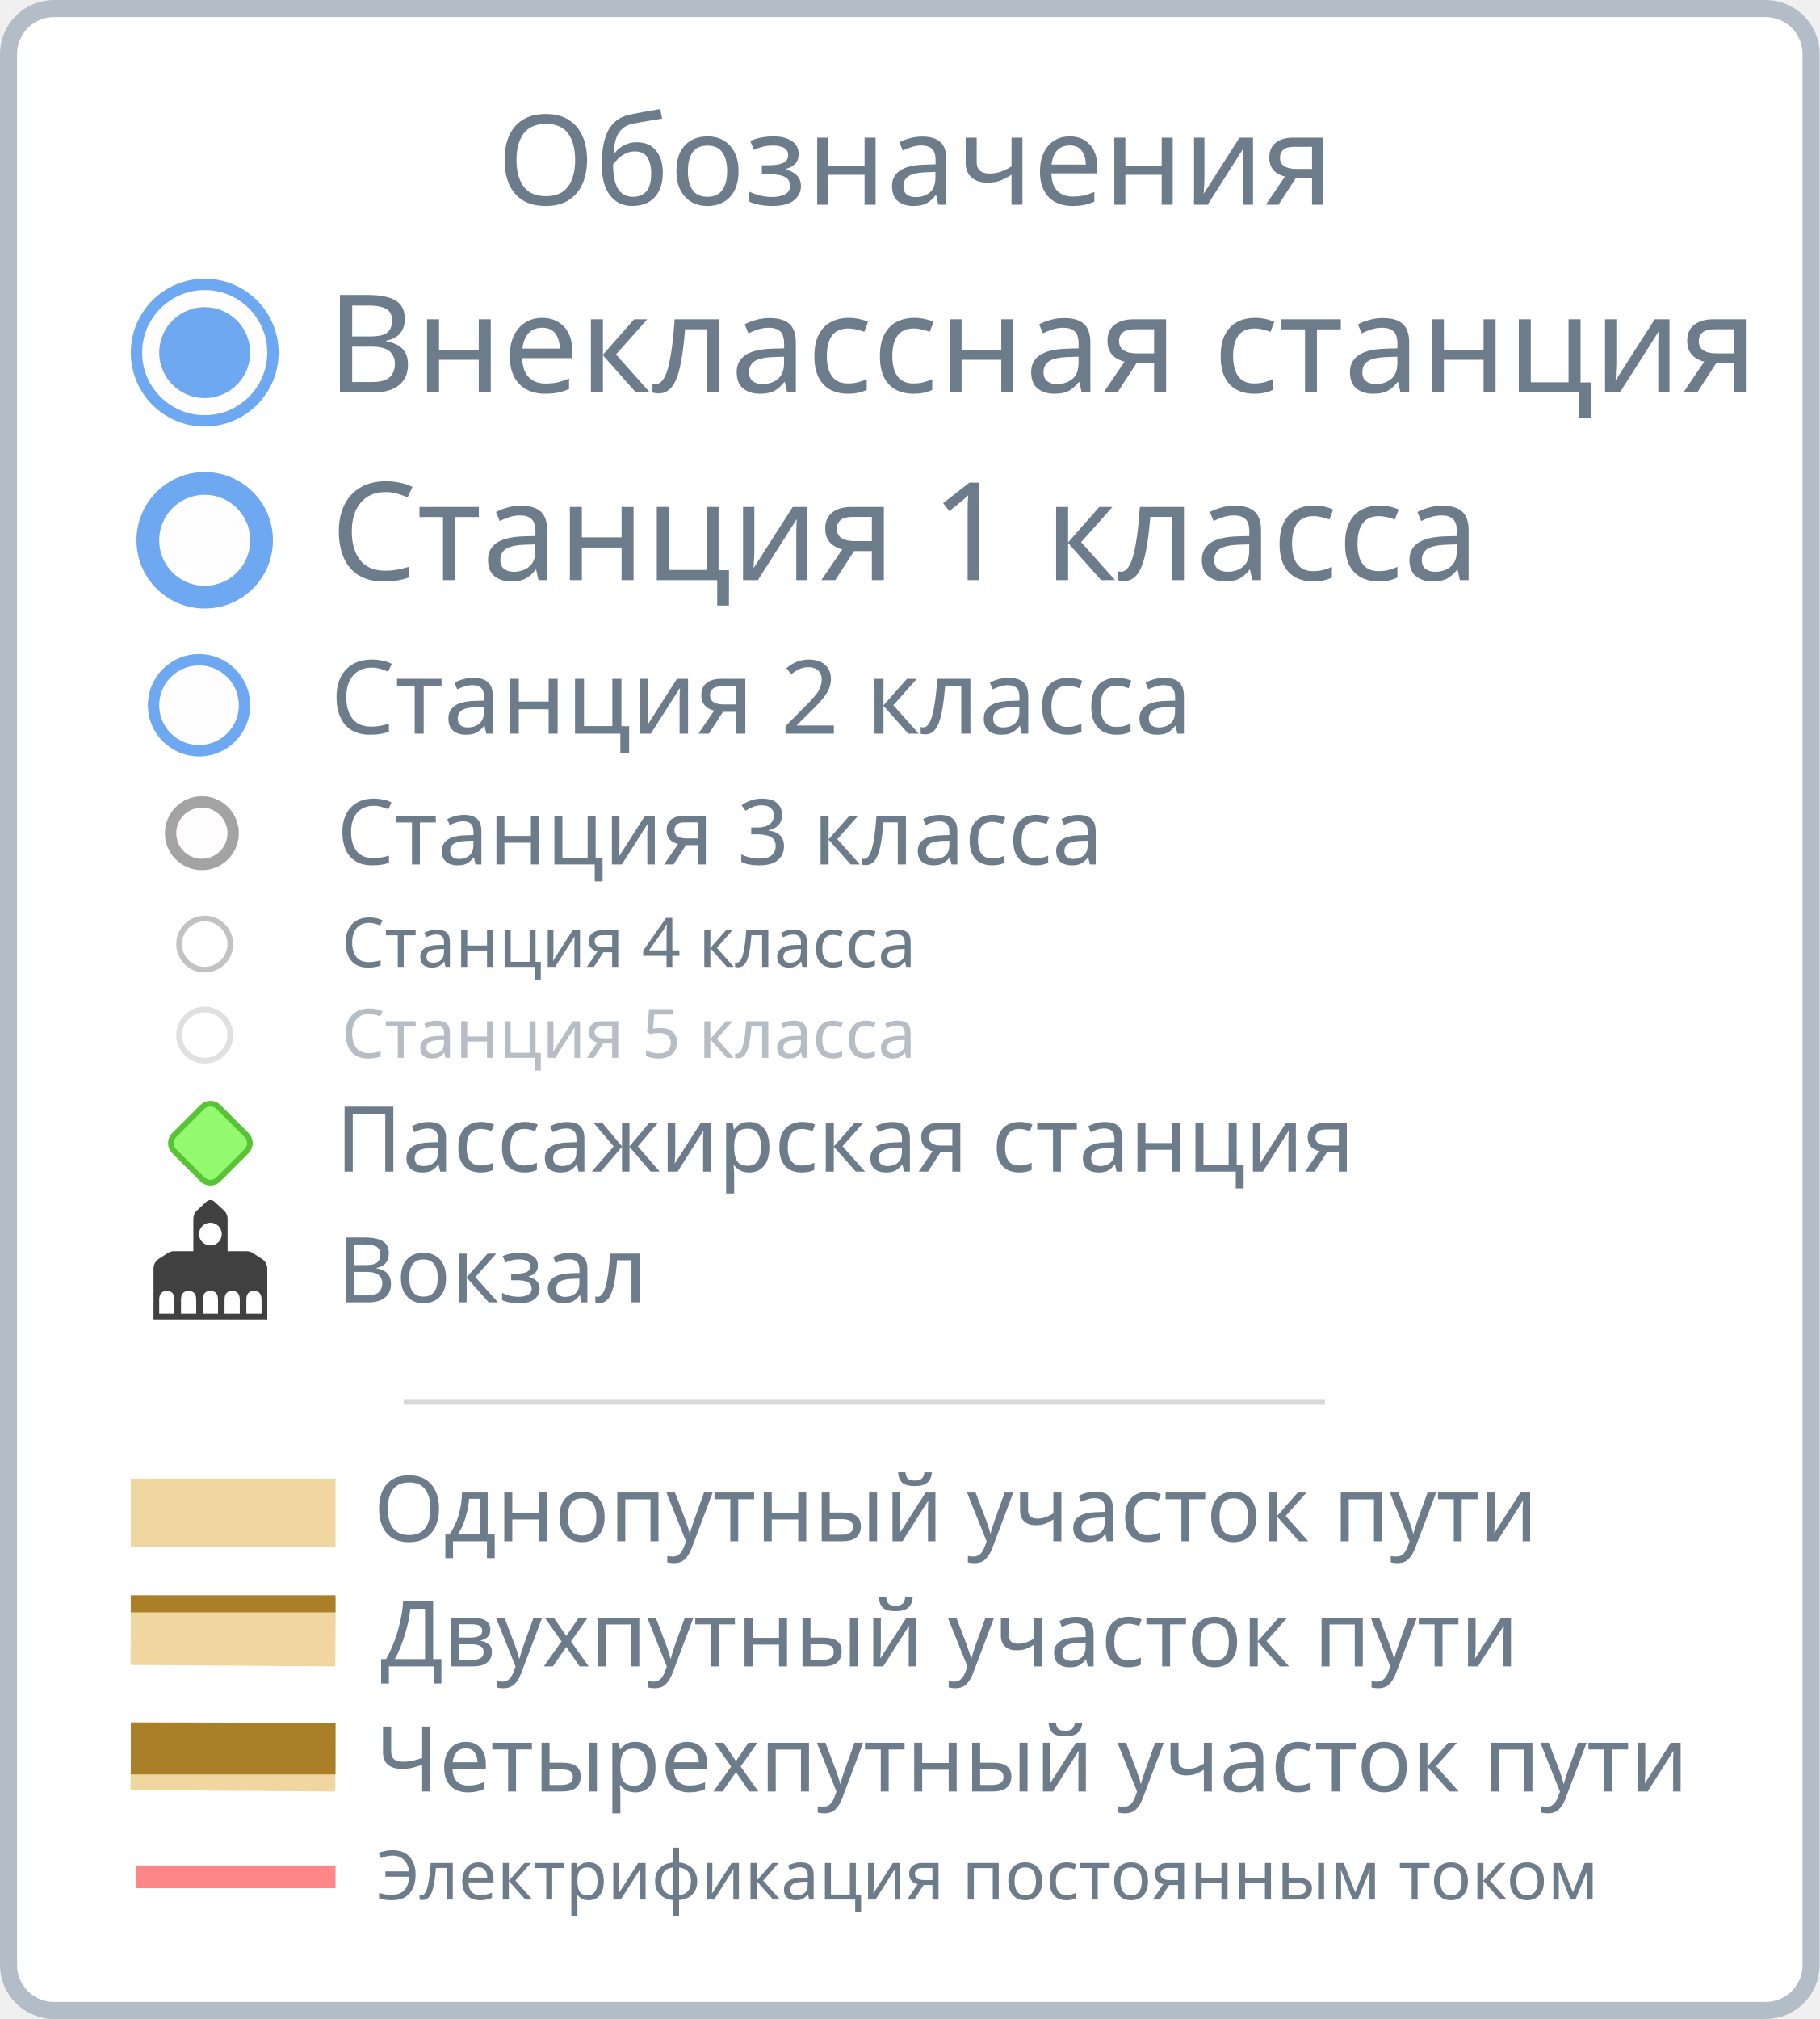
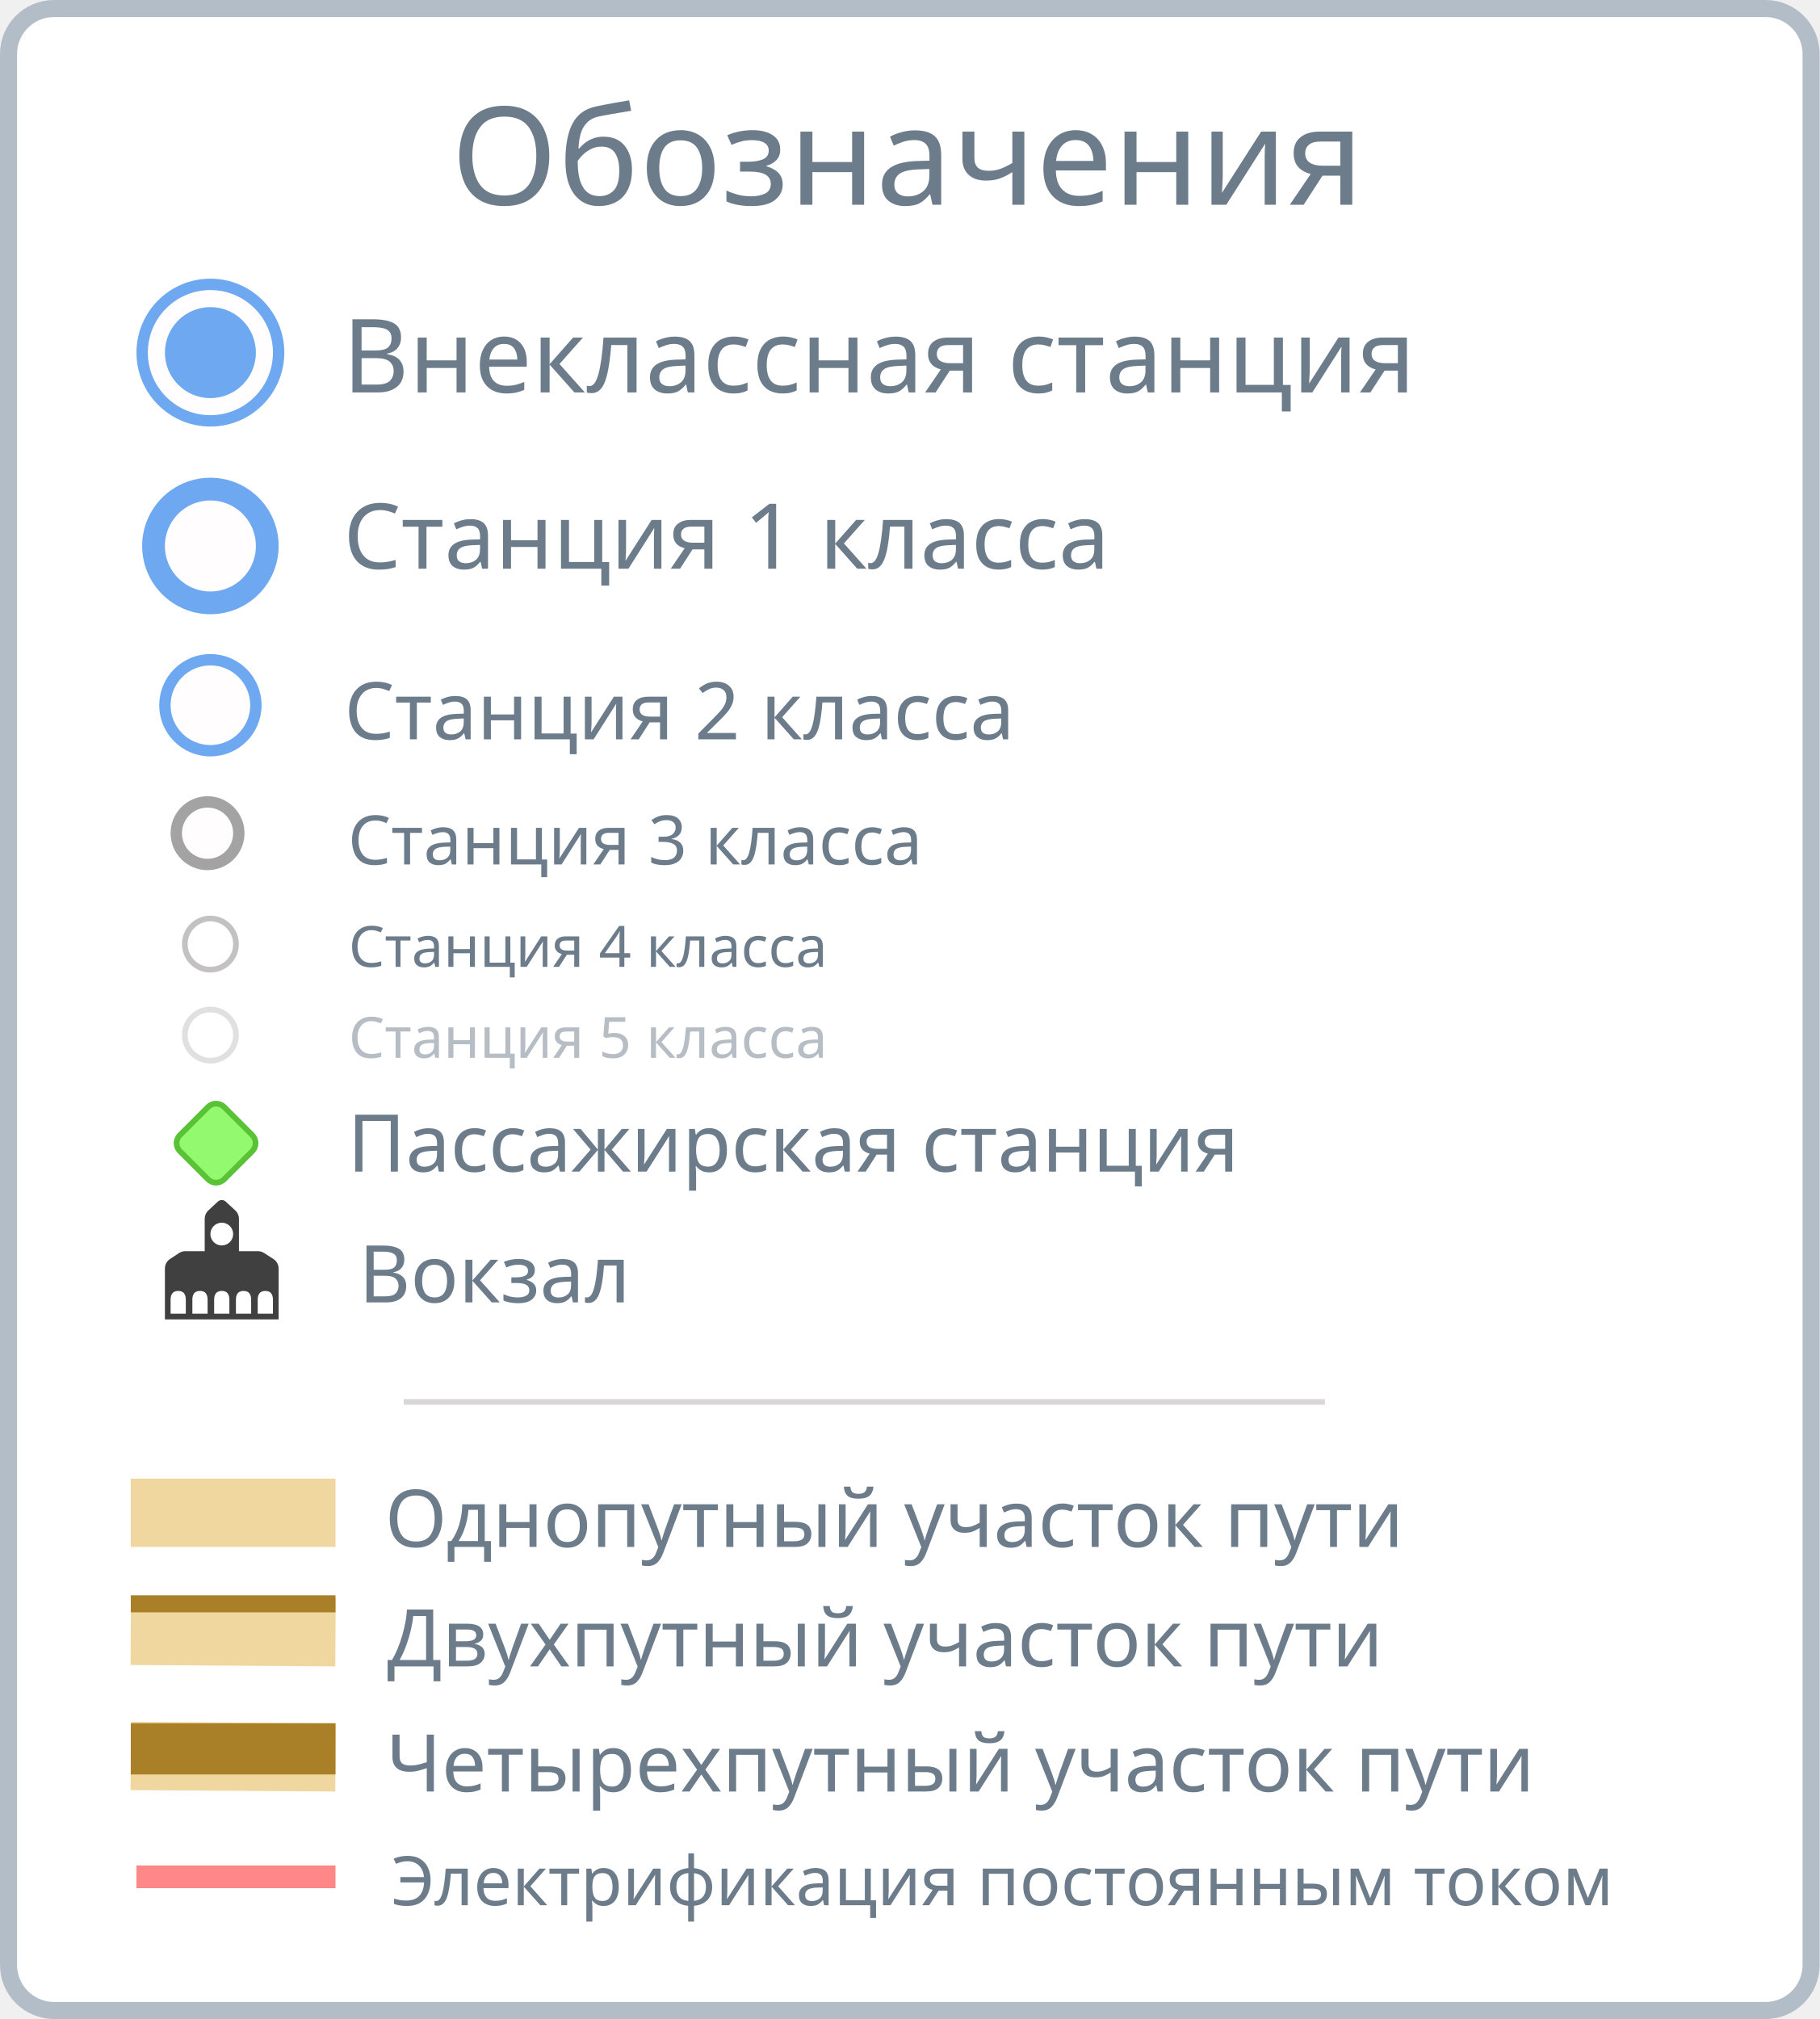
<svg xmlns="http://www.w3.org/2000/svg" width="320px" height="355px" viewBox="0 0 320 355" version="1.1">
  <g id="moscow_legend" stroke="none" stroke-width="1" fill="none" fill-rule="evenodd">
    <rect id="Rectangle" stroke="#B3BDC7" stroke-width="3" fill="#FFFFFF" x="1.5" y="1.5" width="317" height="352" rx="8" />
-     <g id="Group-6" transform="translate(24, 322)">
-       <text id="Электрификация-посто" font-family="AvenirNext-Regular, Avenir Next" font-size="12" font-weight="normal" fill="#6D7C8A">
-         <tspan x="42.228" y="12">Электрификация постоянным током</tspan>
+     <g id="Group-6" transform="translate(24, 323)">
+       <text id="Электрификация-посто" font-family="Verdana" font-size="12" font-weight="normal" fill="#6D7C8A">
+         <tspan x="44.859" y="12">Электрификация постоянным током</tspan>
      </text>
-       <line x1="6.39488462e-13" y1="8" x2="35" y2="8" id="Path-7" stroke="#FF8787" stroke-width="4" />
+       <line x1="6.39488462e-13" y1="7" x2="35" y2="7" id="Path-7" stroke="#FF8787" stroke-width="4" />
    </g>
-     <g id="Group-5" transform="translate(23, 277)">
-       <text id="Двухпутный-участок-п" font-family="AvenirNext-Regular, Avenir Next" font-size="16" font-weight="normal" fill="#6D7C8A">
-         <tspan x="43.92" y="16">Двухпутный участок пути</tspan>
+     <g id="Group-5" transform="translate(23, 279)">
+       <text id="Двухпутный-участок-п" font-family="Verdana" font-size="14" font-weight="normal" fill="#6D7C8A">
+         <tspan x="45.088" y="14">Двухпутный участок пути</tspan>
      </text>
-       <g id="Group" transform="translate(0, 4)">
+       <g id="Group" transform="translate(0, 2)">
        <line x1="36" y1="6" x2="0" y2="5.75" id="Path-5" stroke="#F0D69F" stroke-width="12" />
        <line x1="36" y1="1" x2="1.13686838e-13" y2="1" id="Path-13" stroke="#A97F27" stroke-width="3" />
      </g>
    </g>
-     <g id="Group-5" transform="translate(23, 299)">
-       <text id="Четырехпутный-участо" font-family="AvenirNext-Regular, Avenir Next" font-size="16" font-weight="normal" fill="#6D7C8A">
-         <tspan x="43.072" y="16">Четырехпутный участок пути</tspan>
+     <g id="Group-5" transform="translate(23, 301)">
+       <text id="Четырехпутный-участо" font-family="Verdana" font-size="14" font-weight="normal" fill="#6D7C8A">
+         <tspan x="44.895" y="14">Четырехпутный участок пути</tspan>
      </text>
-       <g id="Group" transform="translate(0, 7)">
+       <g id="Group" transform="translate(0, 5)">
        <line x1="36" y1="3" x2="0" y2="2.75" id="Path-5" stroke="#F0D69F" stroke-width="12" />
        <line x1="36" y1="1.5" x2="1.02318154e-12" y2="1.5" id="Path-13" stroke="#A97F27" stroke-width="9" />
      </g>
    </g>
-     <g id="Group-3" transform="translate(23, 255)">
-       <text id="Однопутный-участок-п" font-family="AvenirNext-Regular, Avenir Next" font-size="16" font-weight="normal" fill="#6D7C8A">
-         <tspan x="42.692" y="16">Однопутный участок пути</tspan>
+     <g id="Group-3" transform="translate(23, 258)">
+       <text id="Однопутный-участок-п" font-family="Verdana" font-size="14" font-weight="normal" fill="#6D7C8A">
+         <tspan x="44.686" y="14">Однопутный участок пути</tspan>
      </text>
-       <line x1="36" y1="11" x2="0" y2="11" id="Path-5" stroke="#F0D69F" stroke-width="12" />
+       <line x1="36" y1="8" x2="0" y2="8" id="Path-5" stroke="#F0D69F" stroke-width="12" />
    </g>
-     <g id="Group-4" transform="translate(23, 45)">
-       <g id="st_" transform="translate(1, 33)">
-         <text id="Станция-1-класса" font-family="AvenirNext-Regular, Avenir Next" font-size="24" font-weight="normal" fill="#6D7C8A">
-           <tspan x="34.116" y="24">Станция 1 класса</tspan>
+     <g id="Group-4" transform="translate(24, 49)">
+       <g id="st_" transform="translate(1, 35)">
+         <text id="Станция-1-класса" font-family="Verdana" font-size="16" font-weight="normal" fill="#6D7C8A">
+           <tspan x="35.402" y="16">Станция 1 класса</tspan>
        </text>
-         <g id="st" transform="translate(0, 5)" fill="#FFFDFD" stroke="#6EA8F0" stroke-width="4">
+         <g id="st" fill="#FFFDFD" stroke="#6EA8F0" stroke-width="4">
          <circle id="Oval" cx="12" cy="12" r="10" />
        </g>
      </g>
      <g id="st_" transform="translate(3, 66)">
-         <g id="st" transform="translate(0, 4)" fill="#FFFDFD" stroke="#6EA8F0" stroke-width="2">
+         <g id="st" transform="translate(1, 0)" fill="#FFFDFD" stroke="#6EA8F0" stroke-width="2">
          <circle id="Oval" cx="9" cy="9" r="8" />
        </g>
-         <text id="Станция-2-класса" font-family="AvenirNext-Regular, Avenir Next" font-size="18" font-weight="normal" fill="#6D7C8A">
-           <tspan x="32.087" y="18">Станция 2 класса</tspan>
+         <text id="Станция-2-класса" font-family="Verdana" font-size="14" font-weight="normal" fill="#6D7C8A">
+           <tspan x="33.54" y="15">Станция 2 класса</tspan>
        </text>
      </g>
      <g id="st_" transform="translate(6, 91)">
-         <g id="st" transform="translate(0, 4)" fill="#FFFDFD" stroke="#A3A3A3" stroke-width="2">
+         <g id="st" fill="#FFFDFD" stroke="#A3A3A3" stroke-width="2">
          <circle id="Oval" cx="6.5" cy="6.5" r="5.5" />
        </g>
-         <text id="Станция-3-класса" font-family="AvenirNext-Regular, Avenir Next" font-size="16" font-weight="normal" fill="#6D7C8A">
-           <tspan x="30.244" y="16">Станция 3 класса</tspan>
+         <text id="Станция-3-класса" font-family="Verdana" font-size="12" font-weight="normal" fill="#6D7C8A">
+           <tspan x="31.177" y="12">Станция 3 класса</tspan>
        </text>
      </g>
-       <g id="st_" transform="translate(8, 113)">
-         <g id="st" transform="translate(0, 3)" fill="#FFFFFF" stroke="#C3C1C1">
+       <g id="st_" transform="translate(8, 111)">
+         <g id="st" transform="translate(0, 1)" fill="#FFFFFF" stroke="#C3C1C1">
          <circle id="Oval" transform="translate(5, 5) scale(-1, 1) translate(-5, -5) " cx="5" cy="5" r="4.5" />
        </g>
-         <text id="Станция-4-класса" font-family="AvenirNext-Regular, Avenir Next" font-size="12" font-weight="normal" fill="#6D7C8A">
-           <tspan x="29.058" y="12">Станция 4 класса</tspan>
+         <text id="Станция-4-класса" font-family="Verdana" font-size="10" font-weight="normal" fill="#6D7C8A">
+           <tspan x="29.314" y="10">Станция 4 класса </tspan>
        </text>
      </g>
-       <g id="st_" opacity="0.502" transform="translate(8, 129)">
-         <g id="st" transform="translate(0, 3)" fill="#FFFFFF" stroke="#C3C1C1">
+       <g id="st_" opacity="0.502" transform="translate(8, 127)">
+         <g id="st" transform="translate(0, 1)" fill="#FFFFFF" stroke="#C3C1C1">
          <circle id="Oval" transform="translate(5, 5) scale(-1, 1) translate(-5, -5) " cx="5" cy="5" r="4.5" />
        </g>
-         <text id="Станция-5-класса" font-family="AvenirNext-Regular, Avenir Next" font-size="12" font-weight="normal" fill="#6D7C8A">
-           <tspan x="29.058" y="12">Станция 5 класса</tspan>
+         <text id="Станция-5-класса" font-family="Verdana" font-size="10" font-weight="normal" fill="#6D7C8A">
+           <tspan x="29.314" y="10">Станция 5 класса</tspan>
        </text>
      </g>
      <g id="st_">
-         <text id="Внеклассная-станция" font-family="AvenirNext-Regular, Avenir Next" font-size="24" font-weight="normal" fill="#6D7C8A">
-           <tspan x="34.452" y="24">Внеклассная станция</tspan>
+         <text id="Внеклассная-станция" font-family="Verdana" font-size="18" font-weight="normal" fill="#6D7C8A">
+           <tspan x="36.23" y="20">Внеклассная станция</tspan>
        </text>
-         <g id="st" transform="translate(0, 4)">
+         <g id="st">
          <circle id="Oval" stroke="#6EA8F0" stroke-width="2" fill="#FFFDFD" cx="13" cy="13" r="12" />
          <circle id="Oval" fill="#6EA8F0" cx="13" cy="13" r="8" />
        </g>
      </g>
-       <g id="Group-2" transform="translate(5, 145)">
-         <rect id="Rectangle" stroke="#5AC237" fill="#93FA6F" transform="translate(9, 11) rotate(-45) translate(-9, -11) " x="3.5" y="5.5" width="11" height="11" rx="2" />
-         <text id="Пассажирская-станция" font-family="AvenirNext-Regular, Avenir Next" font-size="16" font-weight="normal" fill="#6D7C8A">
-           <tspan x="31.052" y="16">Пассажирская станция</tspan>
+       <g id="Group-2" transform="translate(5, 143)">
+         <rect id="Rectangle" stroke="#5AC237" fill="#93FA6F" transform="translate(9, 9) rotate(-45) translate(-9, -9) " x="3.5" y="3.5" width="11" height="11" rx="2" />
+         <text id="Пассажирская-станция" font-family="Verdana" font-size="14" font-weight="normal" fill="#6D7C8A">
+           <tspan x="32.115" y="14">Пассажирская станция</tspan>
        </text>
      </g>
-       <g id="zd_vkz" transform="translate(4, 166)" fill="#404040">
+       <g id="zd_vkz" transform="translate(5, 162)" fill="#404040">
        <path d="M10.68,0.264 L12.377,1.827 C12.788,2.205 13.022,2.739 13.022,3.298 L13.022,14.993 L7,14.993 L7,3.294 C7,2.737 7.232,2.206 7.64,1.827 L9.322,0.267 C9.705,-0.088 10.296,-0.089 10.68,0.264 Z M10,3.985 C8.895,3.985 8,4.88 8,5.985 C8,7.089 8.895,7.985 10,7.985 C11.105,7.985 12,7.089 12,5.985 C12,4.88 11.105,3.985 10,3.985 Z" id="Combined-Shape" />
        <path d="M16.356,8.993 C16.739,8.993 17.114,9.103 17.437,9.31 L19.08,10.366 C19.654,10.733 20,11.368 20,12.049 L20,20.993 L0,20.993 L0,12.035 C-3.04544406e-16,11.362 0.339,10.733 0.902,10.363 L2.489,9.322 C2.815,9.107 3.197,8.993 3.587,8.993 L16.356,8.993 Z M2.339,15.985 C1.446,15.985 1,16.503 1,17.539 L1,17.539 L1,19.985 L3.678,19.985 L3.678,17.539 C3.678,16.503 3.231,15.985 2.339,15.985 Z M17.659,15.985 C16.766,15.985 16.32,16.503 16.32,17.539 L16.32,17.539 L16.32,19.985 L18.998,19.985 L18.998,17.539 C18.998,16.503 18.551,15.985 17.659,15.985 Z M6.169,15.985 C5.276,15.985 4.83,16.503 4.83,17.539 L4.83,17.539 L4.83,19.985 L7.508,19.985 L7.508,17.539 C7.508,16.503 7.061,15.985 6.169,15.985 Z M13.829,15.985 C12.936,15.985 12.49,16.503 12.49,17.539 L12.49,17.539 L12.49,19.985 L15.168,19.985 L15.168,17.539 C15.168,16.503 14.721,15.985 13.829,15.985 Z M9.999,15.985 C9.106,15.985 8.66,16.503 8.66,17.539 L8.66,17.539 L8.66,19.985 L11.338,19.985 L11.338,17.539 C11.338,16.503 10.891,15.985 9.999,15.985 Z" id="Combined-Shape" />
      </g>
-       <text id="Вокзал" font-family="AvenirNext-Regular, Avenir Next" font-size="16" font-weight="normal" fill="#6D7C8A">
-         <tspan x="36.228" y="184">Вокзал</tspan>
+       <text id="Вокзал" font-family="Verdana" font-size="14" font-weight="normal" fill="#6D7C8A">
+         <tspan x="39.091" y="180">Вокзал</tspan>
      </text>
    </g>
-     <text id="Обозначения" font-family="AvenirNext-DemiBold, Avenir Next" font-size="22" font-weight="500" fill="#6D7C8A">
-       <tspan x="87.394" y="36">Обозначения</tspan>
+     <text id="Обозначения" font-family="Verdana" font-size="24" font-weight="normal" fill="#6D7C8A">
+       <tspan x="79.316" y="36">Обозначения</tspan>
    </text>
    <line x1="233" y1="246.5" x2="71" y2="246.5" id="Path-140" stroke="#D9D7D7" />
    <polyline id="Path-60" stroke="#375AF6" stroke-width="3" stroke-linecap="round" points="299.94 -224.69 335.5 -120.745 366 -75 341 3" />
  </g>
</svg>
